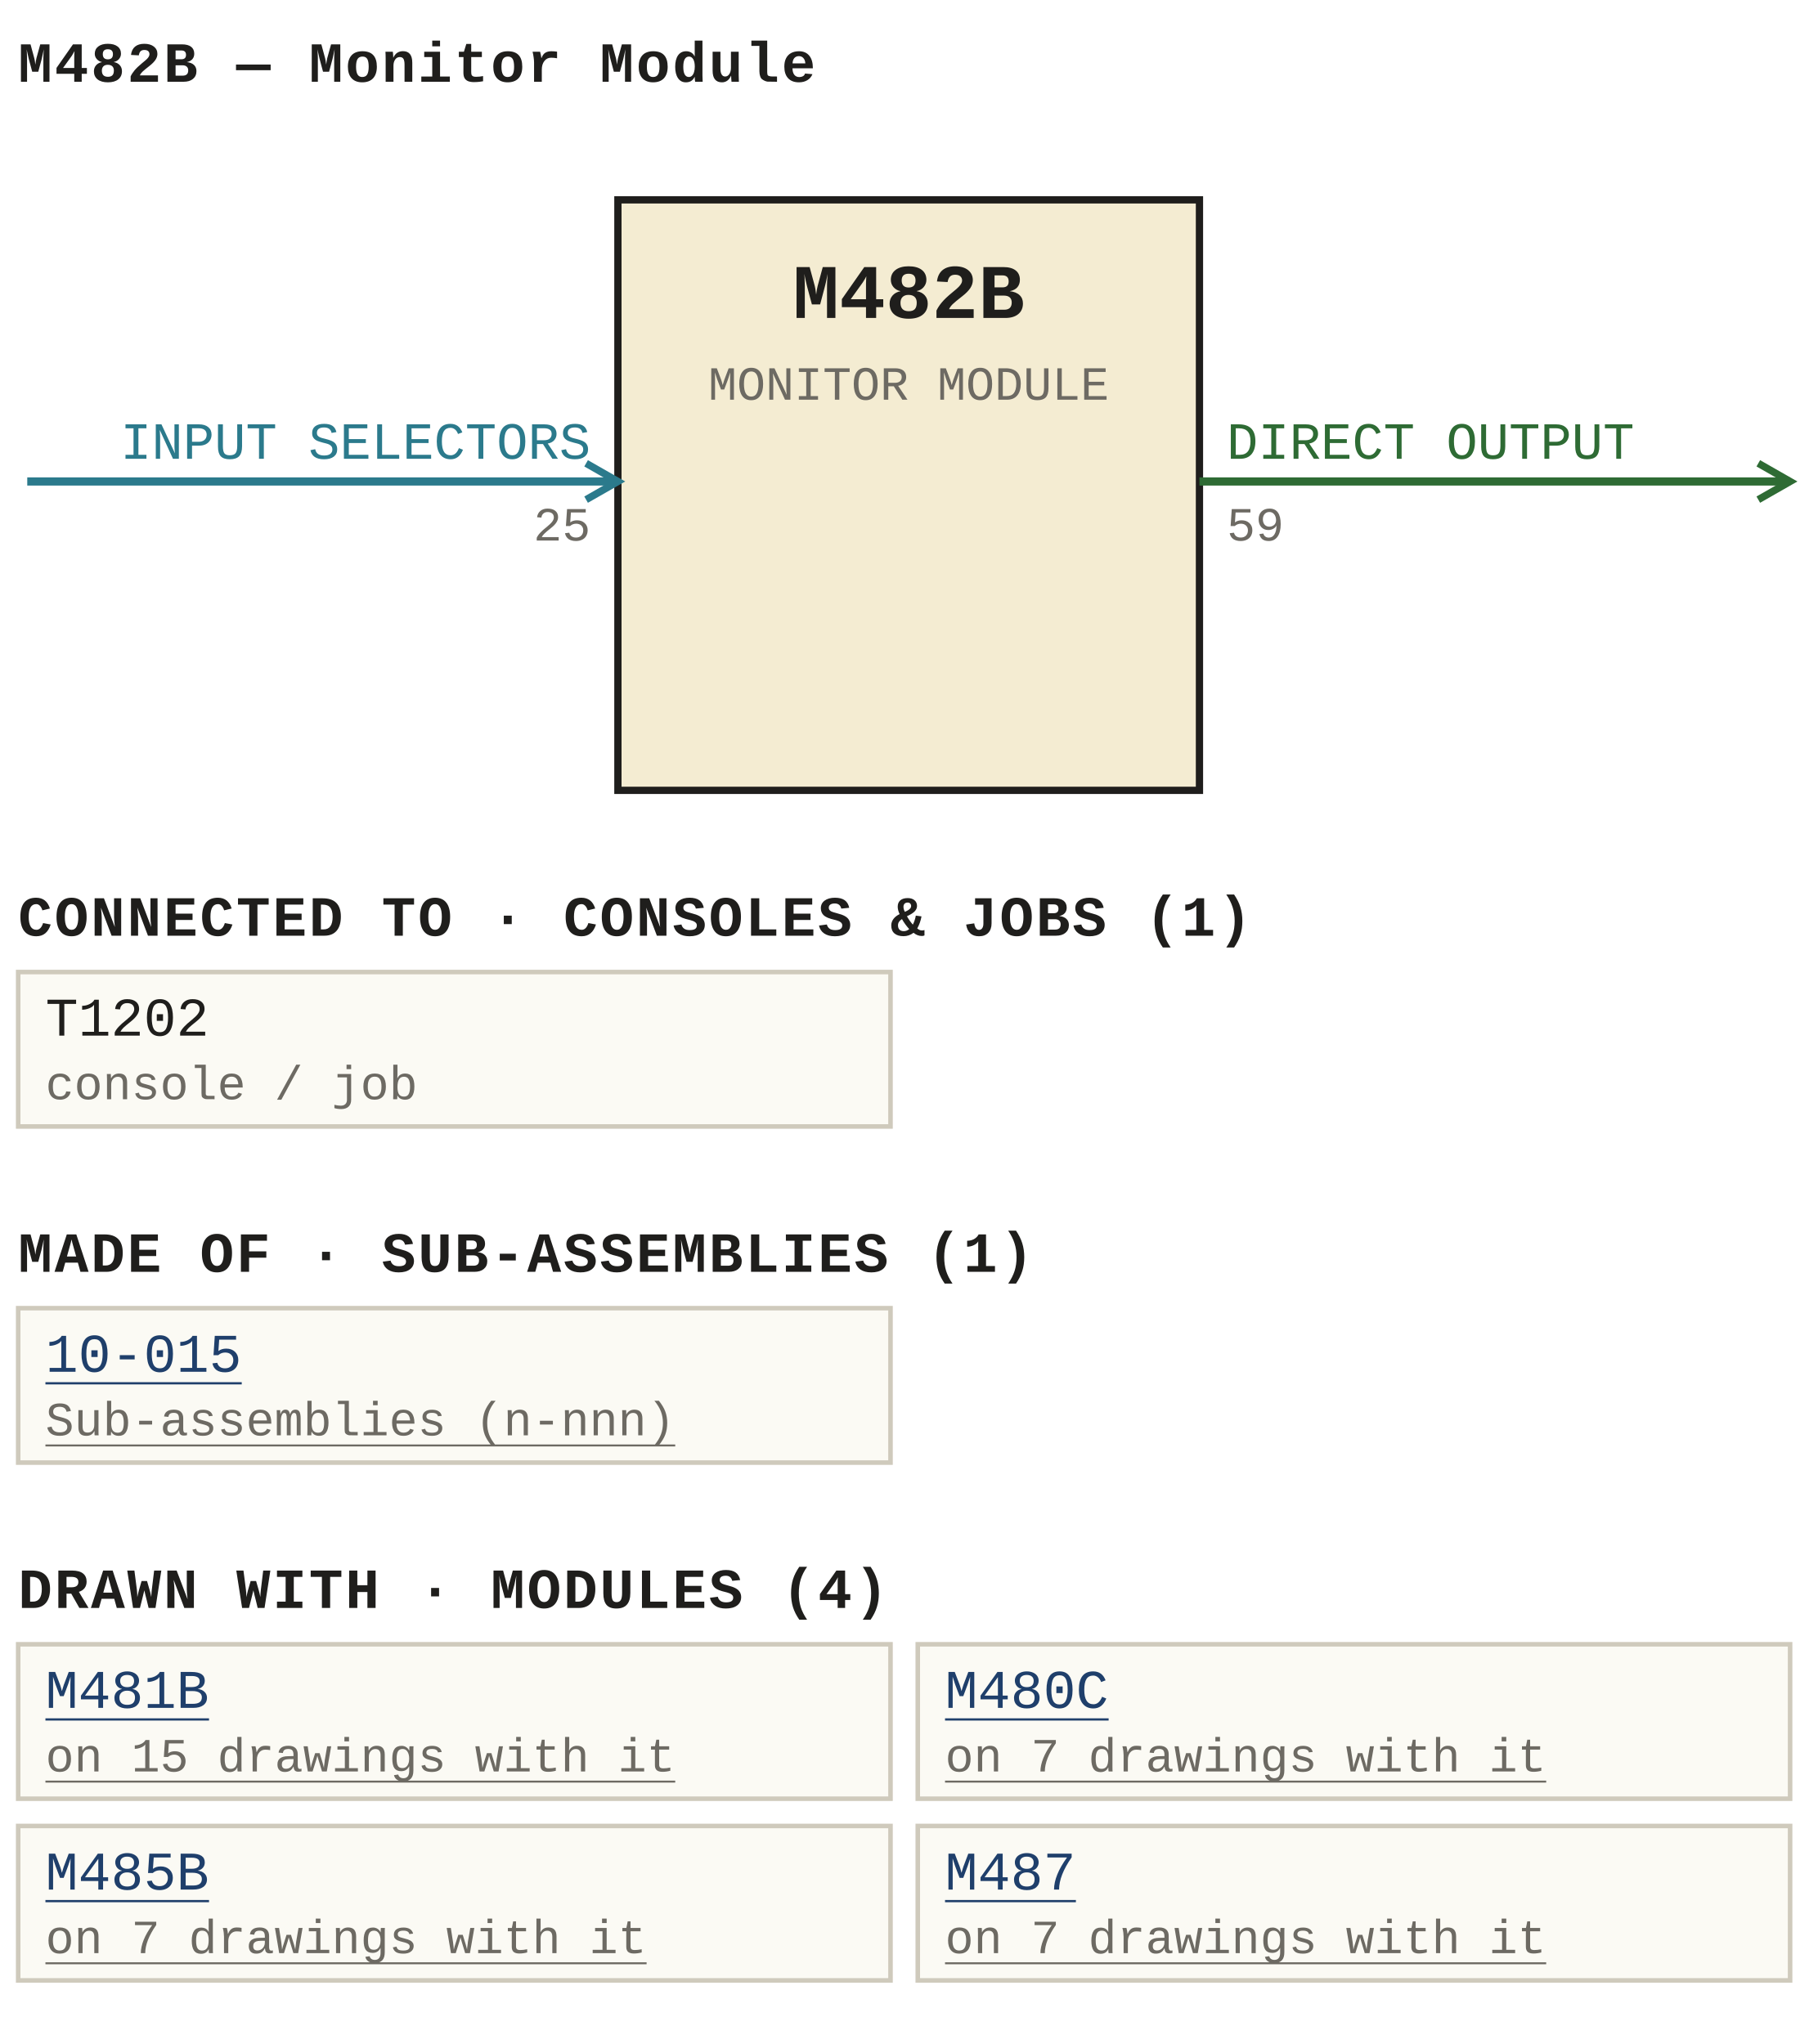
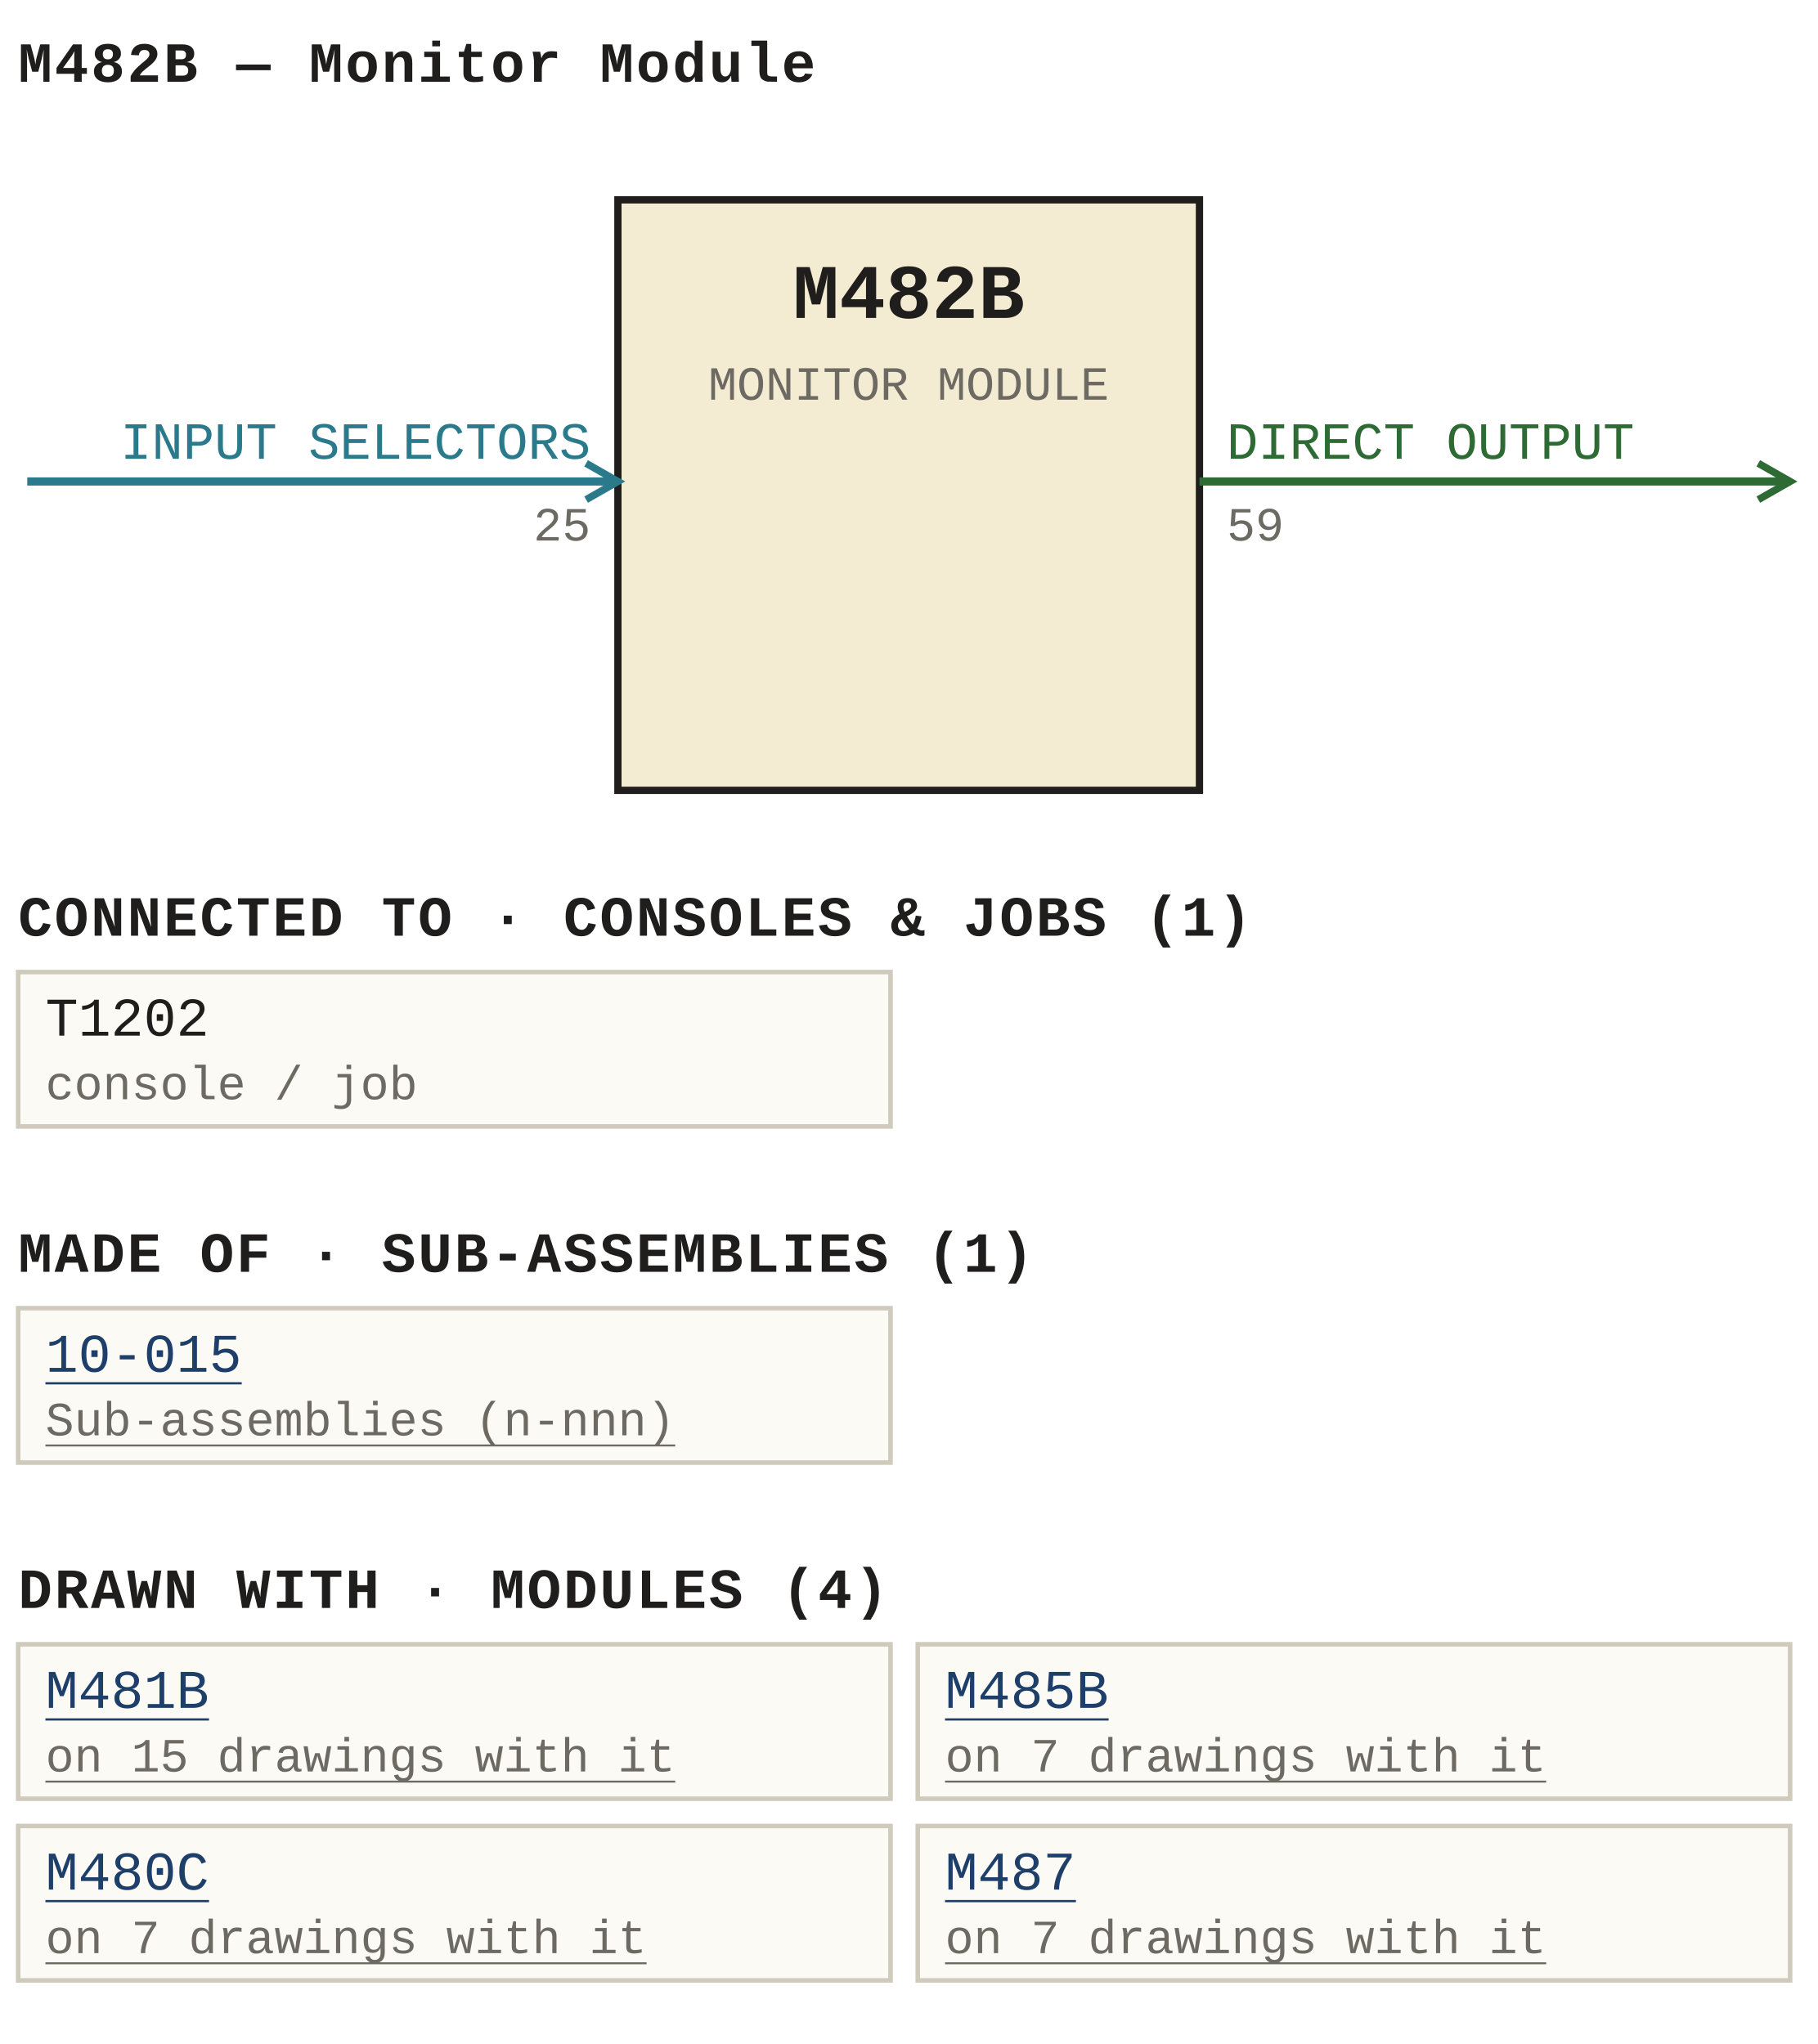
<svg xmlns="http://www.w3.org/2000/svg" class="wp" viewBox="0 0 400 450" width="400" height="450" role="img" aria-label="M482B connections" style="width:100%;max-width:500px;height:auto;background:#fbfaf4">
  <style>.wp text{font-family:"Courier Prime","Courier New",Courier,monospace;fill:#1f1e1c;font-size:12px} .wp .f{fill:#6d6a63;font-size:10.5px} .wp .h{font-size:12.5px;font-weight:700;letter-spacing:.04em} .wp .b{font-size:17px;font-weight:700} .wp a text{fill:#1f3f6b;text-decoration:underline} .wp a:hover rect{fill:#efe9d2}</style>
  <text x="4" y="18" class="h">M482B — Monitor Module</text>
  <rect x="136" y="44" width="128" height="130" fill="#f4ecd2" stroke="#1f1e1c" stroke-width="1.6" />
  <text x="200.0" y="70" class="b" text-anchor="middle">M482B</text>
  <text x="200.0" y="88" class="f" text-anchor="middle">MONITOR MODULE</text>
  <line x1="6" y1="106" x2="136" y2="106" stroke="#2b7a8c" stroke-width="1.8" />
  <path d="M129,102 L136,106 L129,110" fill="none" stroke="#2b7a8c" stroke-width="1.6" />
  <text x="130" y="101" text-anchor="end" style="font-size:11.5px;fill:#2b7a8c">INPUT SELECTORS</text>
  <text x="130" y="119" text-anchor="end" class="f">25</text>
  <line x1="264" y1="106" x2="394" y2="106" stroke="#2e6b34" stroke-width="1.8" />
  <path d="M387,102 L394,106 L387,110" fill="none" stroke="#2e6b34" stroke-width="1.6" />
  <text x="270" y="101" text-anchor="start" style="font-size:11.5px;fill:#2e6b34">DIRECT OUTPUT</text>
  <text x="270" y="119" text-anchor="start" class="f">59</text>
  <text x="4" y="206" class="h">CONNECTED TO · CONSOLES &amp; JOBS (1)</text>
  <rect x="4" y="214" width="192" height="34" fill="#fbfaf4" stroke="#cfcabc" />
  <text x="10" y="228">T1202</text>
  <text x="10" y="242" class="f">console / job</text>
  <text x="4" y="280" class="h">MADE OF · SUB-ASSEMBLIES (1)</text>
  <a href="../../PAGES/Register-Sub-assemblies-n-nnn.html#10-015">
    <rect x="4" y="288" width="192" height="34" fill="#fbfaf4" stroke="#cfcabc" />
    <text x="10" y="302">10-015</text>
    <text x="10" y="316" class="f">Sub-assemblies (n-nnn)</text>
  </a>
  <text x="4" y="354" class="h">DRAWN WITH · MODULES (4)</text>
  <a href="../../PAGES/M481B.html">
    <rect x="4" y="362" width="192" height="34" fill="#fbfaf4" stroke="#cfcabc" />
    <text x="10" y="376">M481B</text>
    <text x="10" y="390" class="f">on 15 drawings with it</text>
  </a>
-   <a href="../../PAGES/M480C.html">
+   <a href="../../PAGES/M485B.html">
    <rect x="202" y="362" width="192" height="34" fill="#fbfaf4" stroke="#cfcabc" />
-     <text x="208" y="376">M480C</text>
+     <text x="208" y="376">M485B</text>
    <text x="208" y="390" class="f">on 7 drawings with it</text>
  </a>
-   <a href="../../PAGES/M485B.html">
+   <a href="../../PAGES/M480C.html">
    <rect x="4" y="402" width="192" height="34" fill="#fbfaf4" stroke="#cfcabc" />
-     <text x="10" y="416">M485B</text>
+     <text x="10" y="416">M480C</text>
    <text x="10" y="430" class="f">on 7 drawings with it</text>
  </a>
  <a href="../../PAGES/M487.html">
    <rect x="202" y="402" width="192" height="34" fill="#fbfaf4" stroke="#cfcabc" />
    <text x="208" y="416">M487</text>
    <text x="208" y="430" class="f">on 7 drawings with it</text>
  </a>
</svg>
